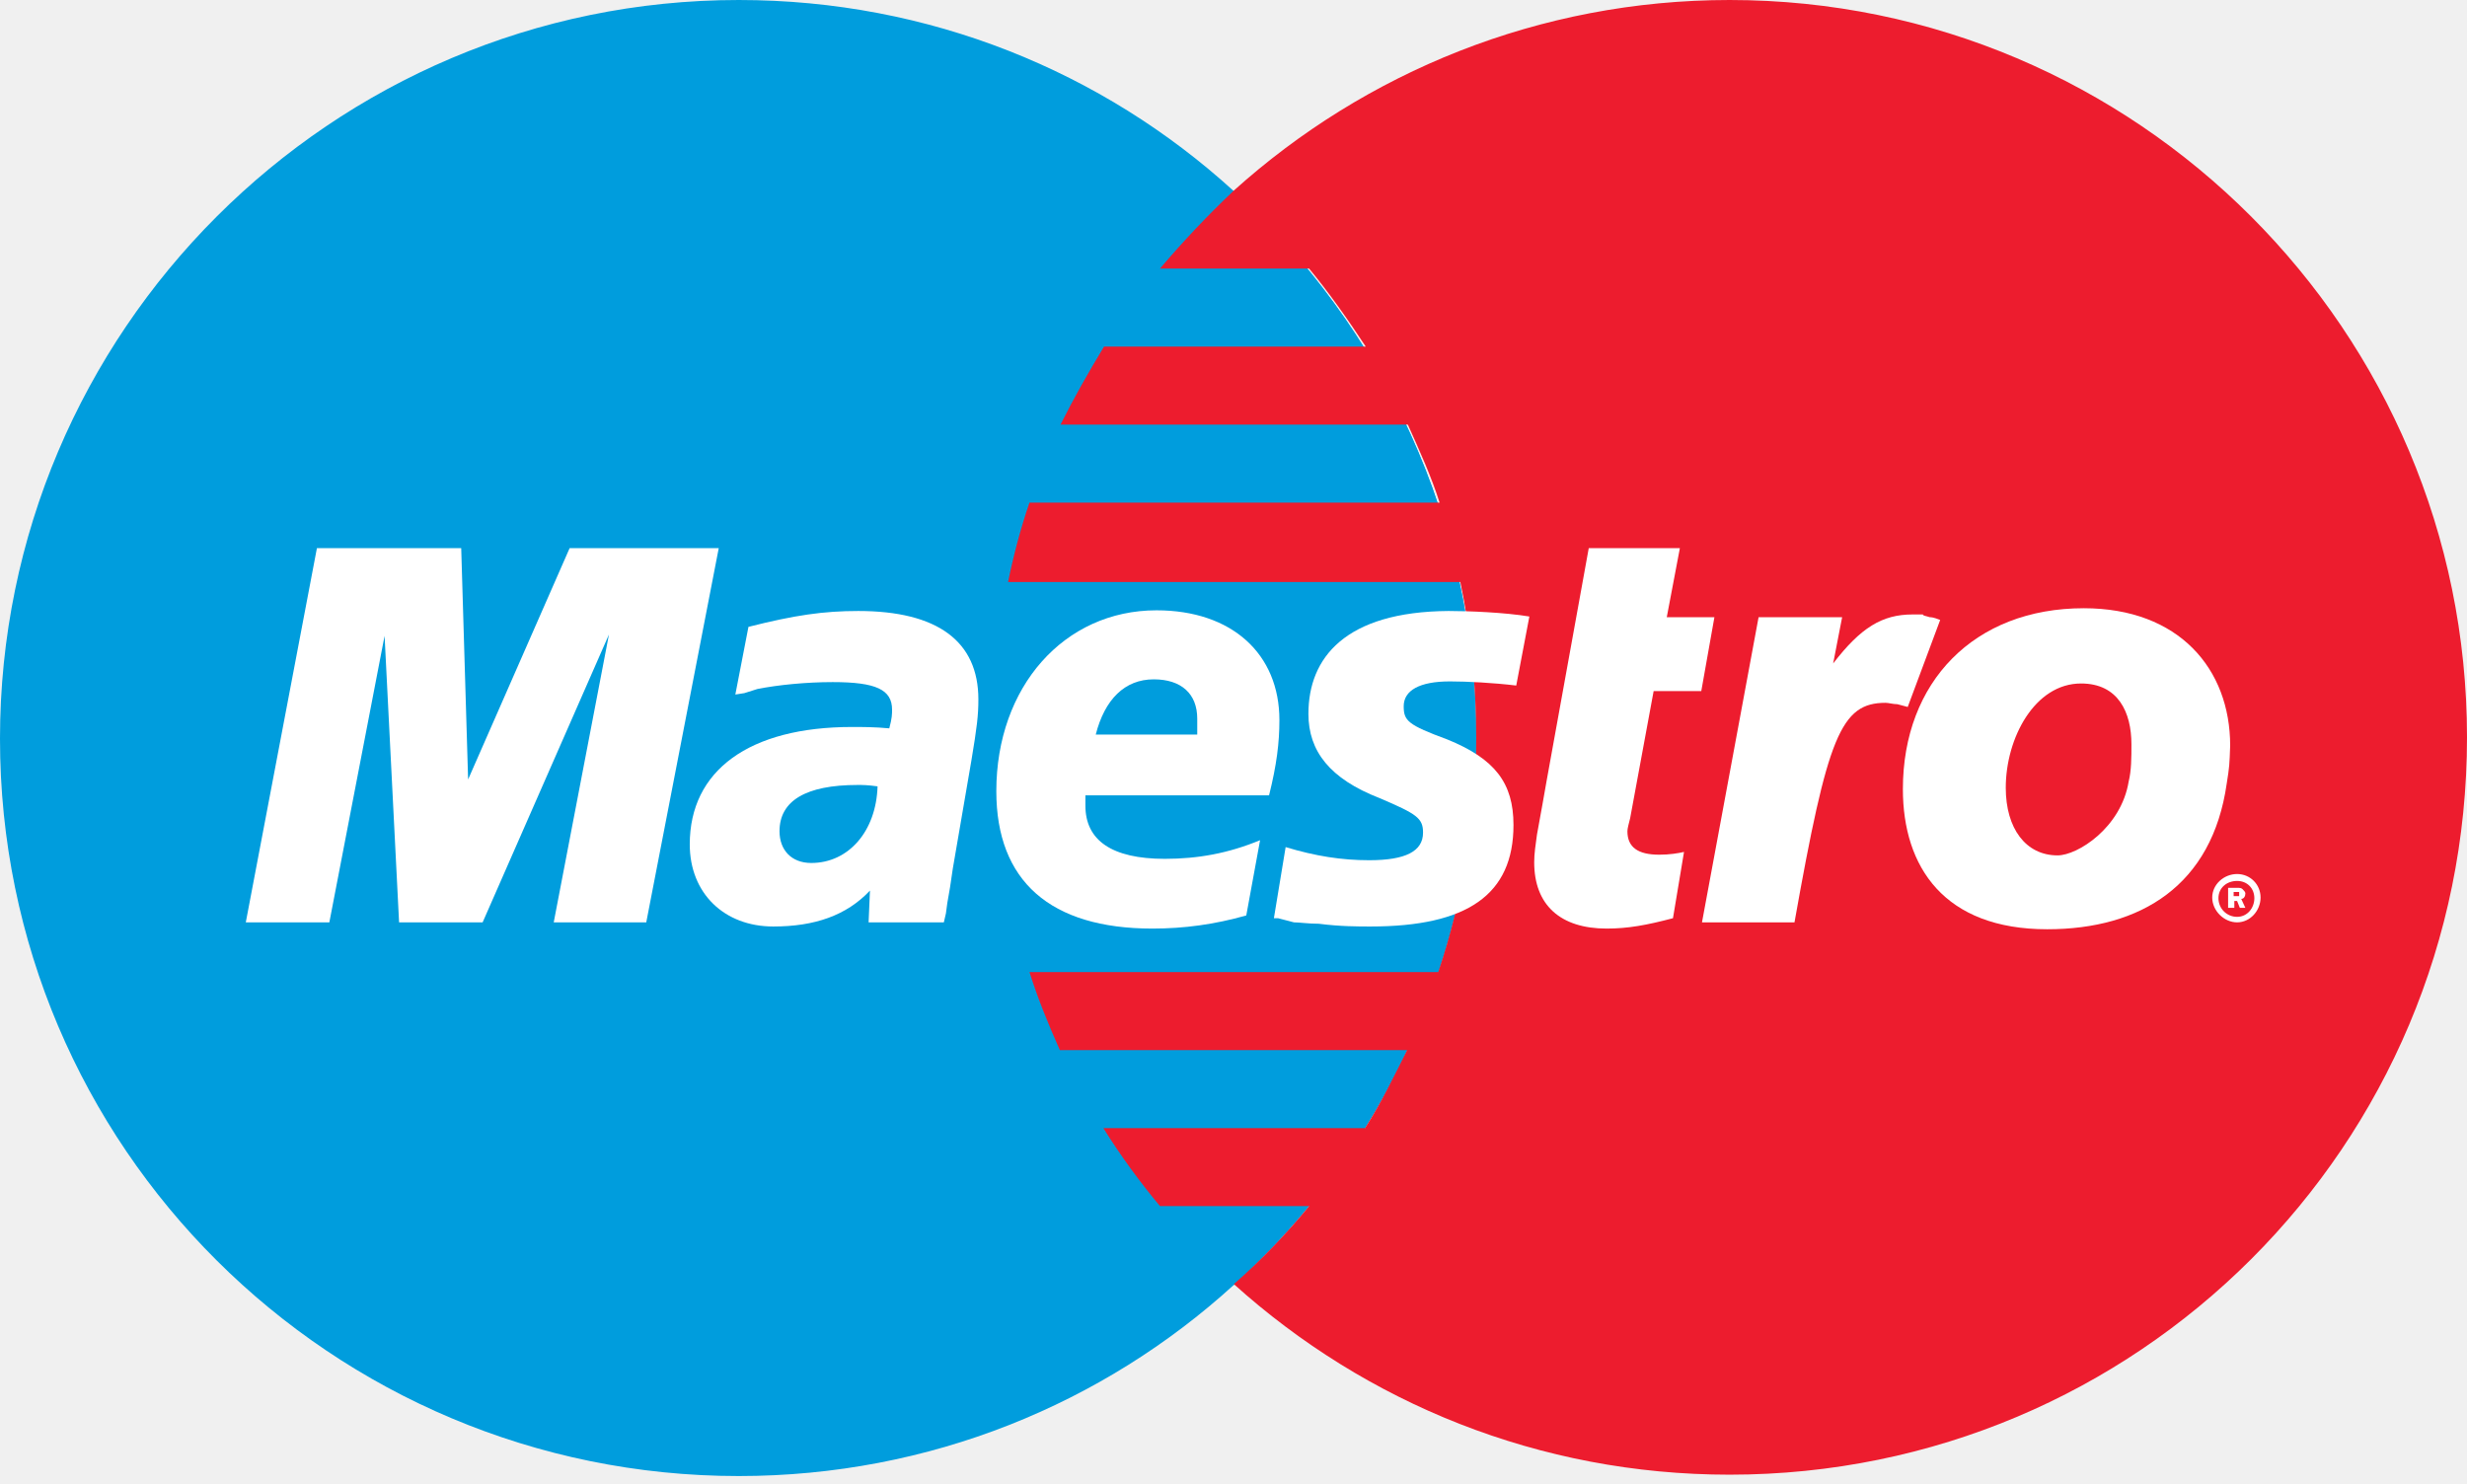
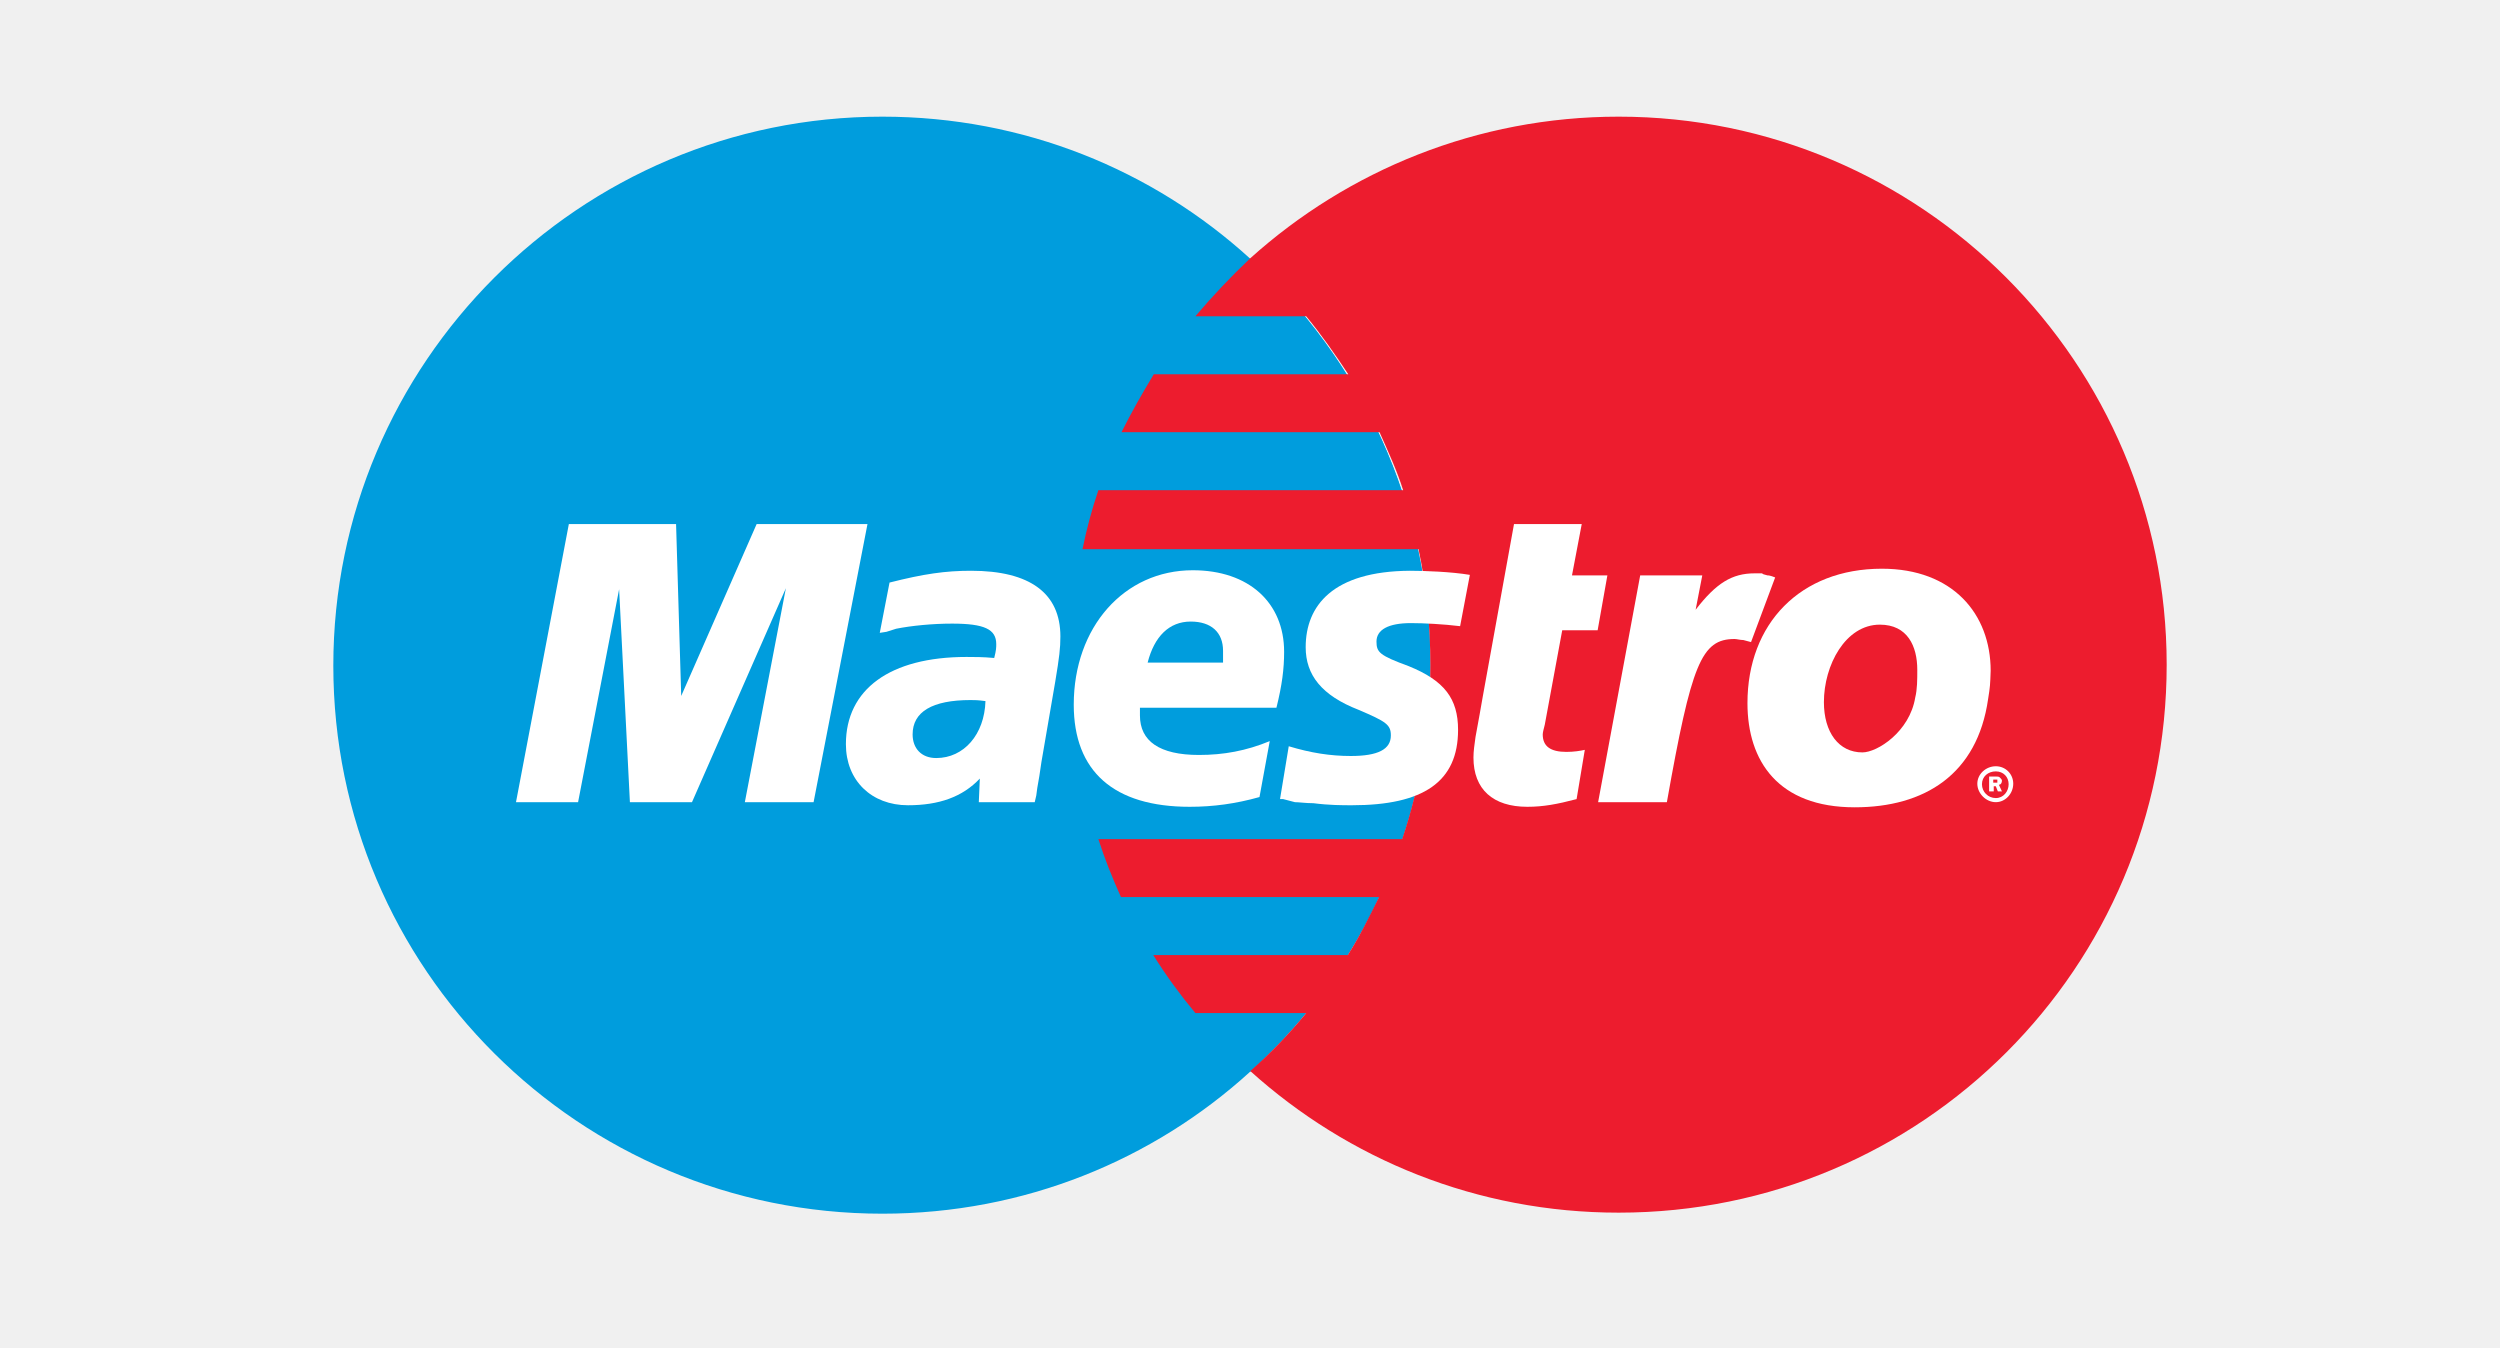
- <svg xmlns="http://www.w3.org/2000/svg" width="128" height="77" viewBox="0 0 128 77" fill="none">
-   <path fill-rule="evenodd" clip-rule="evenodd" d="M63.982 66.705C71.72 59.719 76.592 49.581 76.592 38.332C76.592 27.083 71.72 16.945 63.982 9.887C57.211 3.726 48.219 0 38.332 0C17.196 0 0 17.196 0 38.332C0 59.504 17.196 76.592 38.332 76.592C48.255 76.592 57.247 72.831 63.982 66.705Z" fill="#009DDD" />
-   <path fill-rule="evenodd" clip-rule="evenodd" d="M63.982 66.705C71.721 59.719 76.593 49.581 76.593 38.332C76.593 27.083 71.721 16.945 63.982 9.887V66.705Z" fill="#009DDD" />
-   <path fill-rule="evenodd" clip-rule="evenodd" d="M89.74 0C79.853 0 70.825 3.762 64.018 9.887C62.657 11.177 61.403 12.503 60.185 13.936H67.923C68.962 15.19 69.965 16.622 70.861 17.984H57.283C56.459 19.345 55.707 20.671 55.026 22.032H73.046C73.655 23.393 74.264 24.719 74.694 26.08H53.414C52.949 27.441 52.59 28.803 52.304 30.2H75.769C76.306 32.743 76.593 35.538 76.593 38.296C76.593 42.487 75.912 46.607 74.622 50.441H53.414C53.844 51.802 54.382 53.127 54.99 54.489H73.01C72.329 55.85 71.649 57.247 70.825 58.537H57.248C58.143 59.97 59.11 61.295 60.185 62.585H67.923C66.741 64.018 65.451 65.379 64.018 66.633C70.861 72.795 79.853 76.521 89.74 76.521C110.912 76.521 128 59.432 128 38.26C128 17.196 110.876 0 89.74 0Z" fill="#ED1C2E" />
-   <path fill-rule="evenodd" clip-rule="evenodd" d="M114.781 46.572C114.781 45.891 115.39 45.353 116.071 45.353C116.752 45.353 117.289 45.891 117.289 46.572C117.289 47.252 116.752 47.861 116.071 47.861C115.39 47.861 114.781 47.252 114.781 46.572ZM116.071 47.575C116.608 47.575 116.967 47.109 116.967 46.607C116.967 46.106 116.608 45.712 116.071 45.712C115.534 45.712 115.104 46.07 115.104 46.607C115.104 47.145 115.534 47.575 116.071 47.575ZM115.892 47.109H115.605V46.07H116.071C116.214 46.07 116.286 46.07 116.358 46.142C116.429 46.213 116.501 46.285 116.501 46.357C116.501 46.5 116.429 46.643 116.286 46.643L116.501 47.109H116.214L116.071 46.751H115.928V47.109H115.892ZM115.892 46.5H116.035C116.035 46.5 116.107 46.5 116.178 46.5C116.178 46.5 116.178 46.428 116.178 46.357V46.285C116.107 46.285 116.035 46.285 115.963 46.285H115.892V46.5V46.5Z" fill="white" />
-   <path fill-rule="evenodd" clip-rule="evenodd" d="M33.531 47.861H28.73L31.596 32.922L25.041 47.861H20.706L19.954 32.994L17.088 47.861H12.753L16.443 28.444H23.93L24.288 40.446L29.555 28.444H37.292L33.531 47.861Z" fill="white" />
-   <path fill-rule="evenodd" clip-rule="evenodd" d="M86.802 47.646C85.441 48.004 84.474 48.184 83.363 48.184C80.963 48.184 79.602 46.965 79.602 44.744C79.602 44.279 79.673 43.849 79.745 43.311L80.031 41.735L80.246 40.517L82.432 28.444H87.16L86.48 32.027H88.952L88.271 35.86H85.799L84.581 42.452C84.51 42.738 84.438 42.989 84.438 43.132C84.438 43.956 84.975 44.35 86.086 44.35C86.623 44.35 87.053 44.279 87.375 44.207L86.802 47.646Z" fill="white" />
-   <path fill-rule="evenodd" clip-rule="evenodd" d="M100.666 32.17C100.308 32.027 100.2 32.027 100.129 32.027C99.914 31.955 99.77 31.955 99.77 31.884C99.627 31.884 99.484 31.884 99.233 31.884C97.657 31.884 96.546 32.564 95.113 34.427L95.579 32.027H91.244L88.307 47.861H93.107C94.827 38.189 95.507 36.469 97.836 36.469C97.979 36.469 98.23 36.541 98.445 36.541L98.982 36.684L100.666 32.17Z" fill="white" />
-   <path fill-rule="evenodd" clip-rule="evenodd" d="M67.887 37.042C67.887 38.977 68.998 40.41 71.577 41.413C73.511 42.237 73.834 42.452 73.834 43.204C73.834 44.171 72.938 44.637 71.04 44.637C69.606 44.637 68.245 44.422 66.705 43.956L66.096 47.646H66.311L67.135 47.861C67.421 47.861 67.887 47.933 68.424 47.933C69.535 48.076 70.466 48.076 71.111 48.076C76.126 48.076 78.527 46.428 78.527 42.81C78.527 40.625 77.559 39.371 75.088 38.368C73.046 37.615 72.831 37.4 72.831 36.648C72.831 35.824 73.655 35.358 75.231 35.358C76.126 35.358 77.488 35.43 78.67 35.573L79.351 31.991C78.061 31.776 76.198 31.704 75.159 31.704C69.786 31.74 67.887 34.14 67.887 37.042Z" fill="white" />
-   <path fill-rule="evenodd" clip-rule="evenodd" d="M48.971 47.861H45.067L45.138 46.213C43.92 47.503 42.272 48.076 40.123 48.076C37.579 48.076 35.788 46.356 35.788 43.813C35.788 39.98 38.869 37.723 44.207 37.723C44.744 37.723 45.389 37.723 46.141 37.794C46.285 37.257 46.285 37.042 46.285 36.827C46.285 35.788 45.461 35.394 43.204 35.394C41.842 35.394 40.374 35.538 39.299 35.752L38.618 35.967L38.153 36.039L38.833 32.528C41.233 31.919 42.738 31.704 44.529 31.704C48.649 31.704 50.763 33.281 50.763 36.29C50.763 37.114 50.691 37.723 50.404 39.442L49.437 45.067L49.294 46.034L49.151 46.858L49.079 47.395L48.971 47.861ZM45.532 40.804C44.995 40.732 44.78 40.732 44.493 40.732C41.807 40.732 40.445 41.556 40.445 43.132C40.445 44.099 41.054 44.78 42.093 44.78C44.028 44.78 45.461 43.132 45.532 40.804Z" fill="white" />
-   <path fill-rule="evenodd" clip-rule="evenodd" d="M64.663 47.503C63.015 47.969 61.438 48.184 59.791 48.184C54.489 48.184 51.694 45.712 51.694 41.055C51.694 35.645 55.205 31.669 60.006 31.669C63.91 31.669 66.382 33.926 66.382 37.365C66.382 38.547 66.239 39.693 65.845 41.27H56.316C56.316 41.556 56.316 41.628 56.316 41.807C56.316 43.598 57.677 44.565 60.435 44.565C62.155 44.565 63.731 44.279 65.379 43.598L64.663 47.503ZM62.119 38.117C62.119 37.831 62.119 37.508 62.119 37.293C62.119 36.003 61.295 35.251 59.862 35.251C58.358 35.251 57.319 36.29 56.853 38.117H62.119Z" fill="white" />
-   <path fill-rule="evenodd" clip-rule="evenodd" d="M115.533 40.661C114.781 45.927 111.091 48.219 106.219 48.219C100.881 48.219 98.731 44.995 98.731 40.947C98.731 35.395 102.421 31.561 108.117 31.561C113.061 31.561 115.712 34.714 115.712 38.69C115.676 39.693 115.676 39.765 115.533 40.661ZM110.589 38.619C110.589 36.971 109.909 35.466 107.974 35.466C105.574 35.466 104.069 38.296 104.069 40.876C104.069 42.989 105.108 44.386 106.756 44.386C107.795 44.386 110.052 42.953 110.446 40.553C110.589 39.98 110.589 39.299 110.589 38.619Z" fill="white" />
+ <svg xmlns="http://www.w3.org/2000/svg" width="128" height="69" viewBox="0 0 128 69" fill="none">
+   <path fill-rule="evenodd" clip-rule="evenodd" d="M63.987 54.89C69.661 49.767 73.234 42.332 73.234 34.083C73.234 25.834 69.661 18.399 63.987 13.224C59.021 8.705 52.427 5.973 45.176 5.973C29.677 5.973 17.066 18.583 17.066 34.083C17.066 49.609 29.677 62.141 45.176 62.141C52.454 62.141 59.048 59.382 63.987 54.89Z" fill="#009DDD" />
+   <path fill-rule="evenodd" clip-rule="evenodd" d="M63.986 54.89C69.661 49.767 73.234 42.332 73.234 34.083C73.234 25.834 69.661 18.399 63.986 13.224V54.89Z" fill="#009DDD" />
+   <path fill-rule="evenodd" clip-rule="evenodd" d="M82.876 5.973C75.625 5.973 69.005 8.732 64.013 13.224C63.015 14.17 62.096 15.142 61.203 16.193H66.877C67.639 17.112 68.374 18.163 69.031 19.161H59.075C58.47 20.16 57.919 21.132 57.419 22.13H70.634C71.08 23.128 71.527 24.1 71.842 25.099H56.237C55.896 26.097 55.633 27.095 55.423 28.12H72.63C73.025 29.985 73.235 32.034 73.235 34.057C73.235 37.131 72.736 40.152 71.79 42.963H56.237C56.553 43.961 56.947 44.933 57.393 45.931H70.608C70.108 46.93 69.609 47.954 69.005 48.9H59.048C59.705 49.951 60.414 50.923 61.203 51.869H66.877C66.01 52.92 65.064 53.918 64.013 54.837C69.031 59.356 75.625 62.088 82.876 62.088C98.402 62.088 110.934 49.557 110.934 34.031C110.934 18.583 98.376 5.973 82.876 5.973Z" fill="#ED1C2E" />
+   <path fill-rule="evenodd" clip-rule="evenodd" d="M101.239 40.126C101.239 39.627 101.686 39.232 102.185 39.232C102.684 39.232 103.078 39.627 103.078 40.126C103.078 40.625 102.684 41.071 102.185 41.071C101.686 41.071 101.239 40.625 101.239 40.126ZM102.185 40.861C102.579 40.861 102.842 40.52 102.842 40.152C102.842 39.784 102.579 39.495 102.185 39.495C101.791 39.495 101.476 39.758 101.476 40.152C101.476 40.546 101.791 40.861 102.185 40.861ZM102.054 40.52H101.843V39.758H102.185C102.29 39.758 102.343 39.758 102.395 39.81C102.448 39.863 102.5 39.916 102.5 39.968C102.5 40.073 102.448 40.178 102.343 40.178L102.5 40.52H102.29L102.185 40.257H102.08V40.52H102.054ZM102.054 40.073H102.159C102.159 40.073 102.211 40.073 102.264 40.073C102.264 40.073 102.264 40.021 102.264 39.968V39.916C102.211 39.916 102.159 39.916 102.106 39.916H102.054V40.073V40.073Z" fill="white" />
+   <path fill-rule="evenodd" clip-rule="evenodd" d="M41.656 41.071H38.136L40.237 30.116L35.43 41.071H32.251L31.699 30.169L29.598 41.071H26.419L29.125 26.832H34.615L34.878 35.633L38.74 26.832H44.415L41.656 41.071Z" fill="white" />
+   <path fill-rule="evenodd" clip-rule="evenodd" d="M80.722 40.914C79.724 41.176 79.014 41.308 78.2 41.308C76.44 41.308 75.441 40.414 75.441 38.786C75.441 38.444 75.494 38.129 75.546 37.735L75.757 36.579L75.914 35.686L77.517 26.832H80.985L80.486 29.459H82.298L81.799 32.27H79.986L79.093 37.104C79.04 37.315 78.988 37.498 78.988 37.603C78.988 38.208 79.382 38.497 80.197 38.497C80.591 38.497 80.906 38.444 81.142 38.392L80.722 40.914Z" fill="white" />
+   <path fill-rule="evenodd" clip-rule="evenodd" d="M90.888 29.565C90.625 29.46 90.546 29.46 90.494 29.46C90.336 29.407 90.231 29.407 90.231 29.355C90.126 29.355 90.021 29.355 89.837 29.355C88.681 29.355 87.867 29.854 86.816 31.22L87.157 29.46H83.978L81.824 41.071H85.344C86.606 33.978 87.105 32.717 88.812 32.717C88.917 32.717 89.101 32.77 89.259 32.77L89.653 32.875L90.888 29.565Z" fill="white" />
+   <path fill-rule="evenodd" clip-rule="evenodd" d="M66.851 33.137C66.851 34.556 67.665 35.607 69.557 36.342C70.975 36.947 71.212 37.104 71.212 37.656C71.212 38.365 70.555 38.707 69.162 38.707C68.112 38.707 67.113 38.549 65.984 38.208L65.537 40.913H65.695L66.299 41.071C66.509 41.071 66.851 41.124 67.245 41.124C68.059 41.229 68.742 41.229 69.215 41.229C72.893 41.229 74.653 40.02 74.653 37.367C74.653 35.764 73.944 34.845 72.131 34.109C70.634 33.558 70.476 33.4 70.476 32.848C70.476 32.244 71.08 31.903 72.236 31.903C72.893 31.903 73.891 31.955 74.758 32.06L75.257 29.433C74.312 29.275 72.946 29.223 72.184 29.223C68.243 29.249 66.851 31.009 66.851 33.137Z" fill="white" />
+   <path fill-rule="evenodd" clip-rule="evenodd" d="M52.978 41.071H50.115L50.167 39.863C49.274 40.809 48.066 41.229 46.489 41.229C44.624 41.229 43.31 39.968 43.31 38.102C43.31 35.291 45.57 33.636 49.484 33.636C49.878 33.636 50.351 33.636 50.903 33.689C51.008 33.295 51.008 33.137 51.008 32.98C51.008 32.218 50.404 31.929 48.749 31.929C47.75 31.929 46.673 32.034 45.885 32.191L45.386 32.349L45.044 32.402L45.544 29.827C47.304 29.381 48.407 29.223 49.721 29.223C52.742 29.223 54.292 30.379 54.292 32.586C54.292 33.19 54.239 33.636 54.029 34.898L53.32 39.022L53.215 39.731L53.11 40.336L53.057 40.73L52.978 41.071ZM50.456 35.896C50.062 35.843 49.905 35.843 49.694 35.843C47.724 35.843 46.726 36.447 46.726 37.603C46.726 38.313 47.172 38.812 47.934 38.812C49.353 38.812 50.404 37.603 50.456 35.896Z" fill="white" />
+   <path fill-rule="evenodd" clip-rule="evenodd" d="M64.486 40.809C63.277 41.15 62.121 41.308 60.913 41.308C57.025 41.308 54.976 39.495 54.976 36.08C54.976 32.113 57.55 29.197 61.071 29.197C63.934 29.197 65.747 30.852 65.747 33.374C65.747 34.241 65.642 35.081 65.353 36.237H58.365C58.365 36.448 58.365 36.5 58.365 36.632C58.365 37.945 59.363 38.654 61.386 38.654C62.647 38.654 63.803 38.444 65.011 37.945L64.486 40.809ZM62.62 33.926C62.62 33.715 62.62 33.479 62.62 33.321C62.62 32.376 62.016 31.824 60.965 31.824C59.862 31.824 59.1 32.586 58.759 33.926H62.62Z" fill="white" />
+   <path fill-rule="evenodd" clip-rule="evenodd" d="M101.791 35.791C101.239 39.653 98.533 41.334 94.96 41.334C91.046 41.334 89.47 38.97 89.47 36.001C89.47 31.929 92.176 29.118 96.353 29.118C99.978 29.118 101.922 31.43 101.922 34.346C101.896 35.082 101.896 35.134 101.791 35.791ZM98.165 34.294C98.165 33.085 97.666 31.982 96.248 31.982C94.487 31.982 93.384 34.057 93.384 35.949C93.384 37.499 94.146 38.523 95.355 38.523C96.116 38.523 97.771 37.472 98.06 35.712C98.165 35.292 98.165 34.793 98.165 34.294Z" fill="white" />
</svg>
